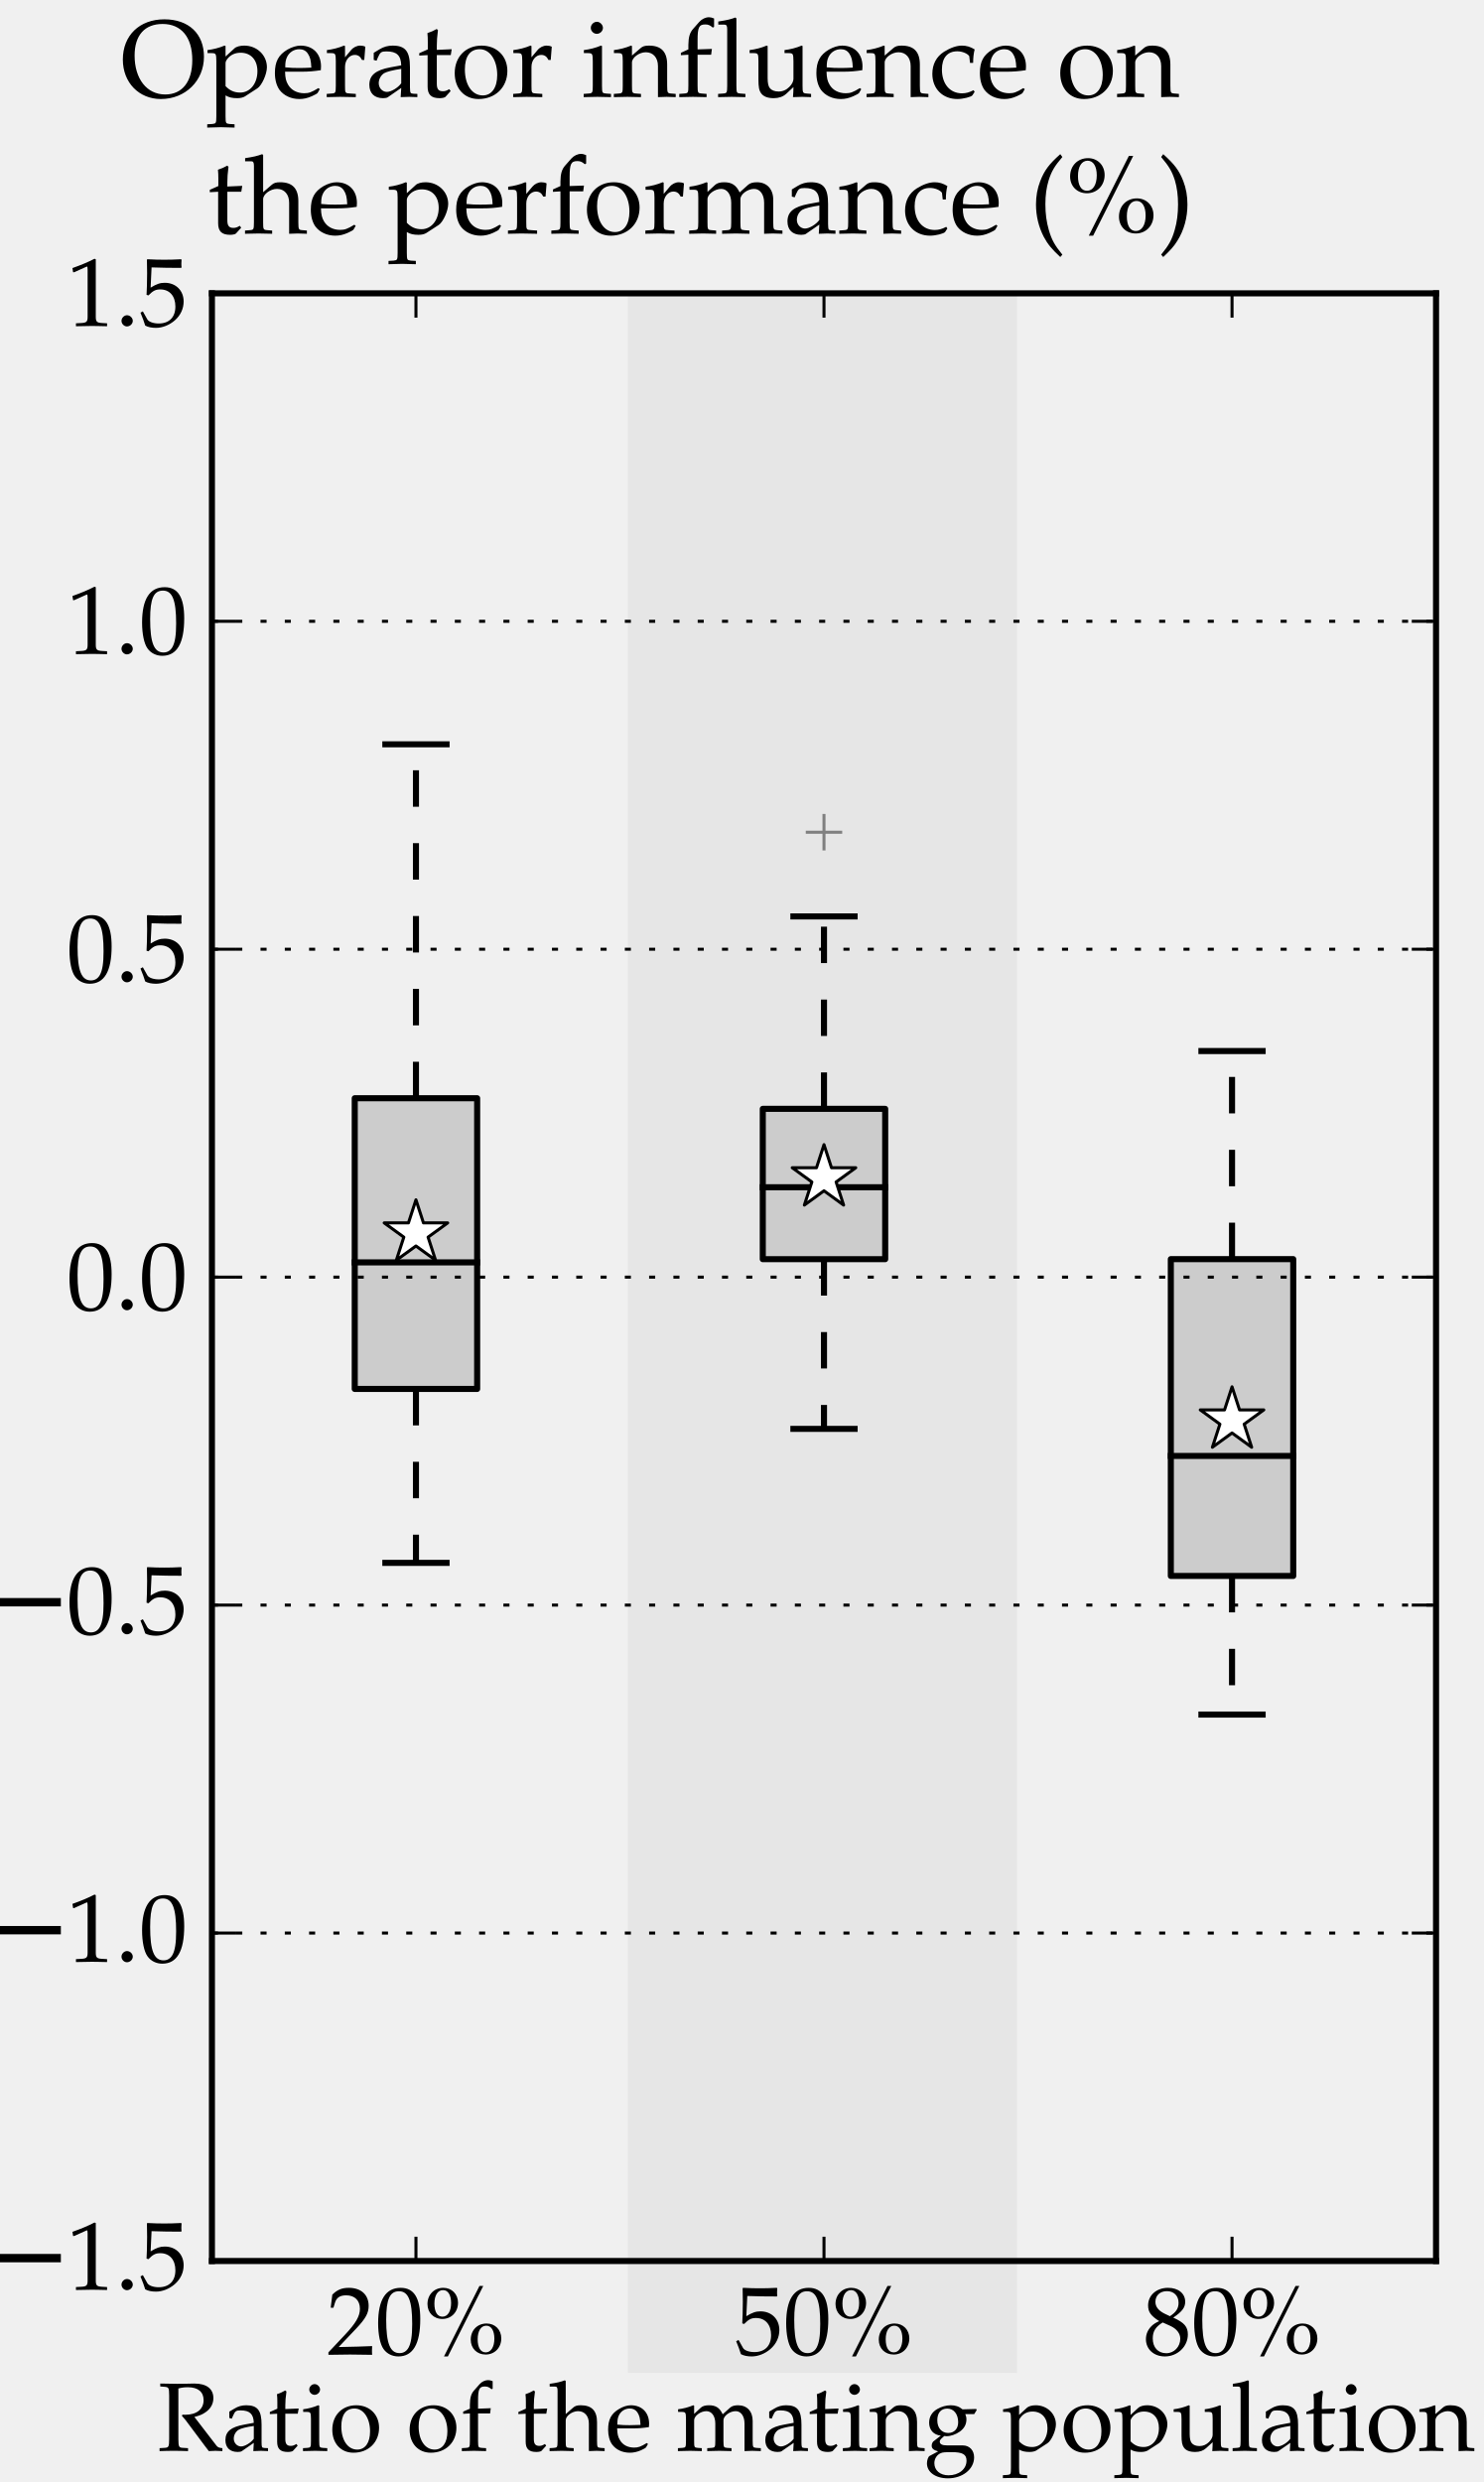
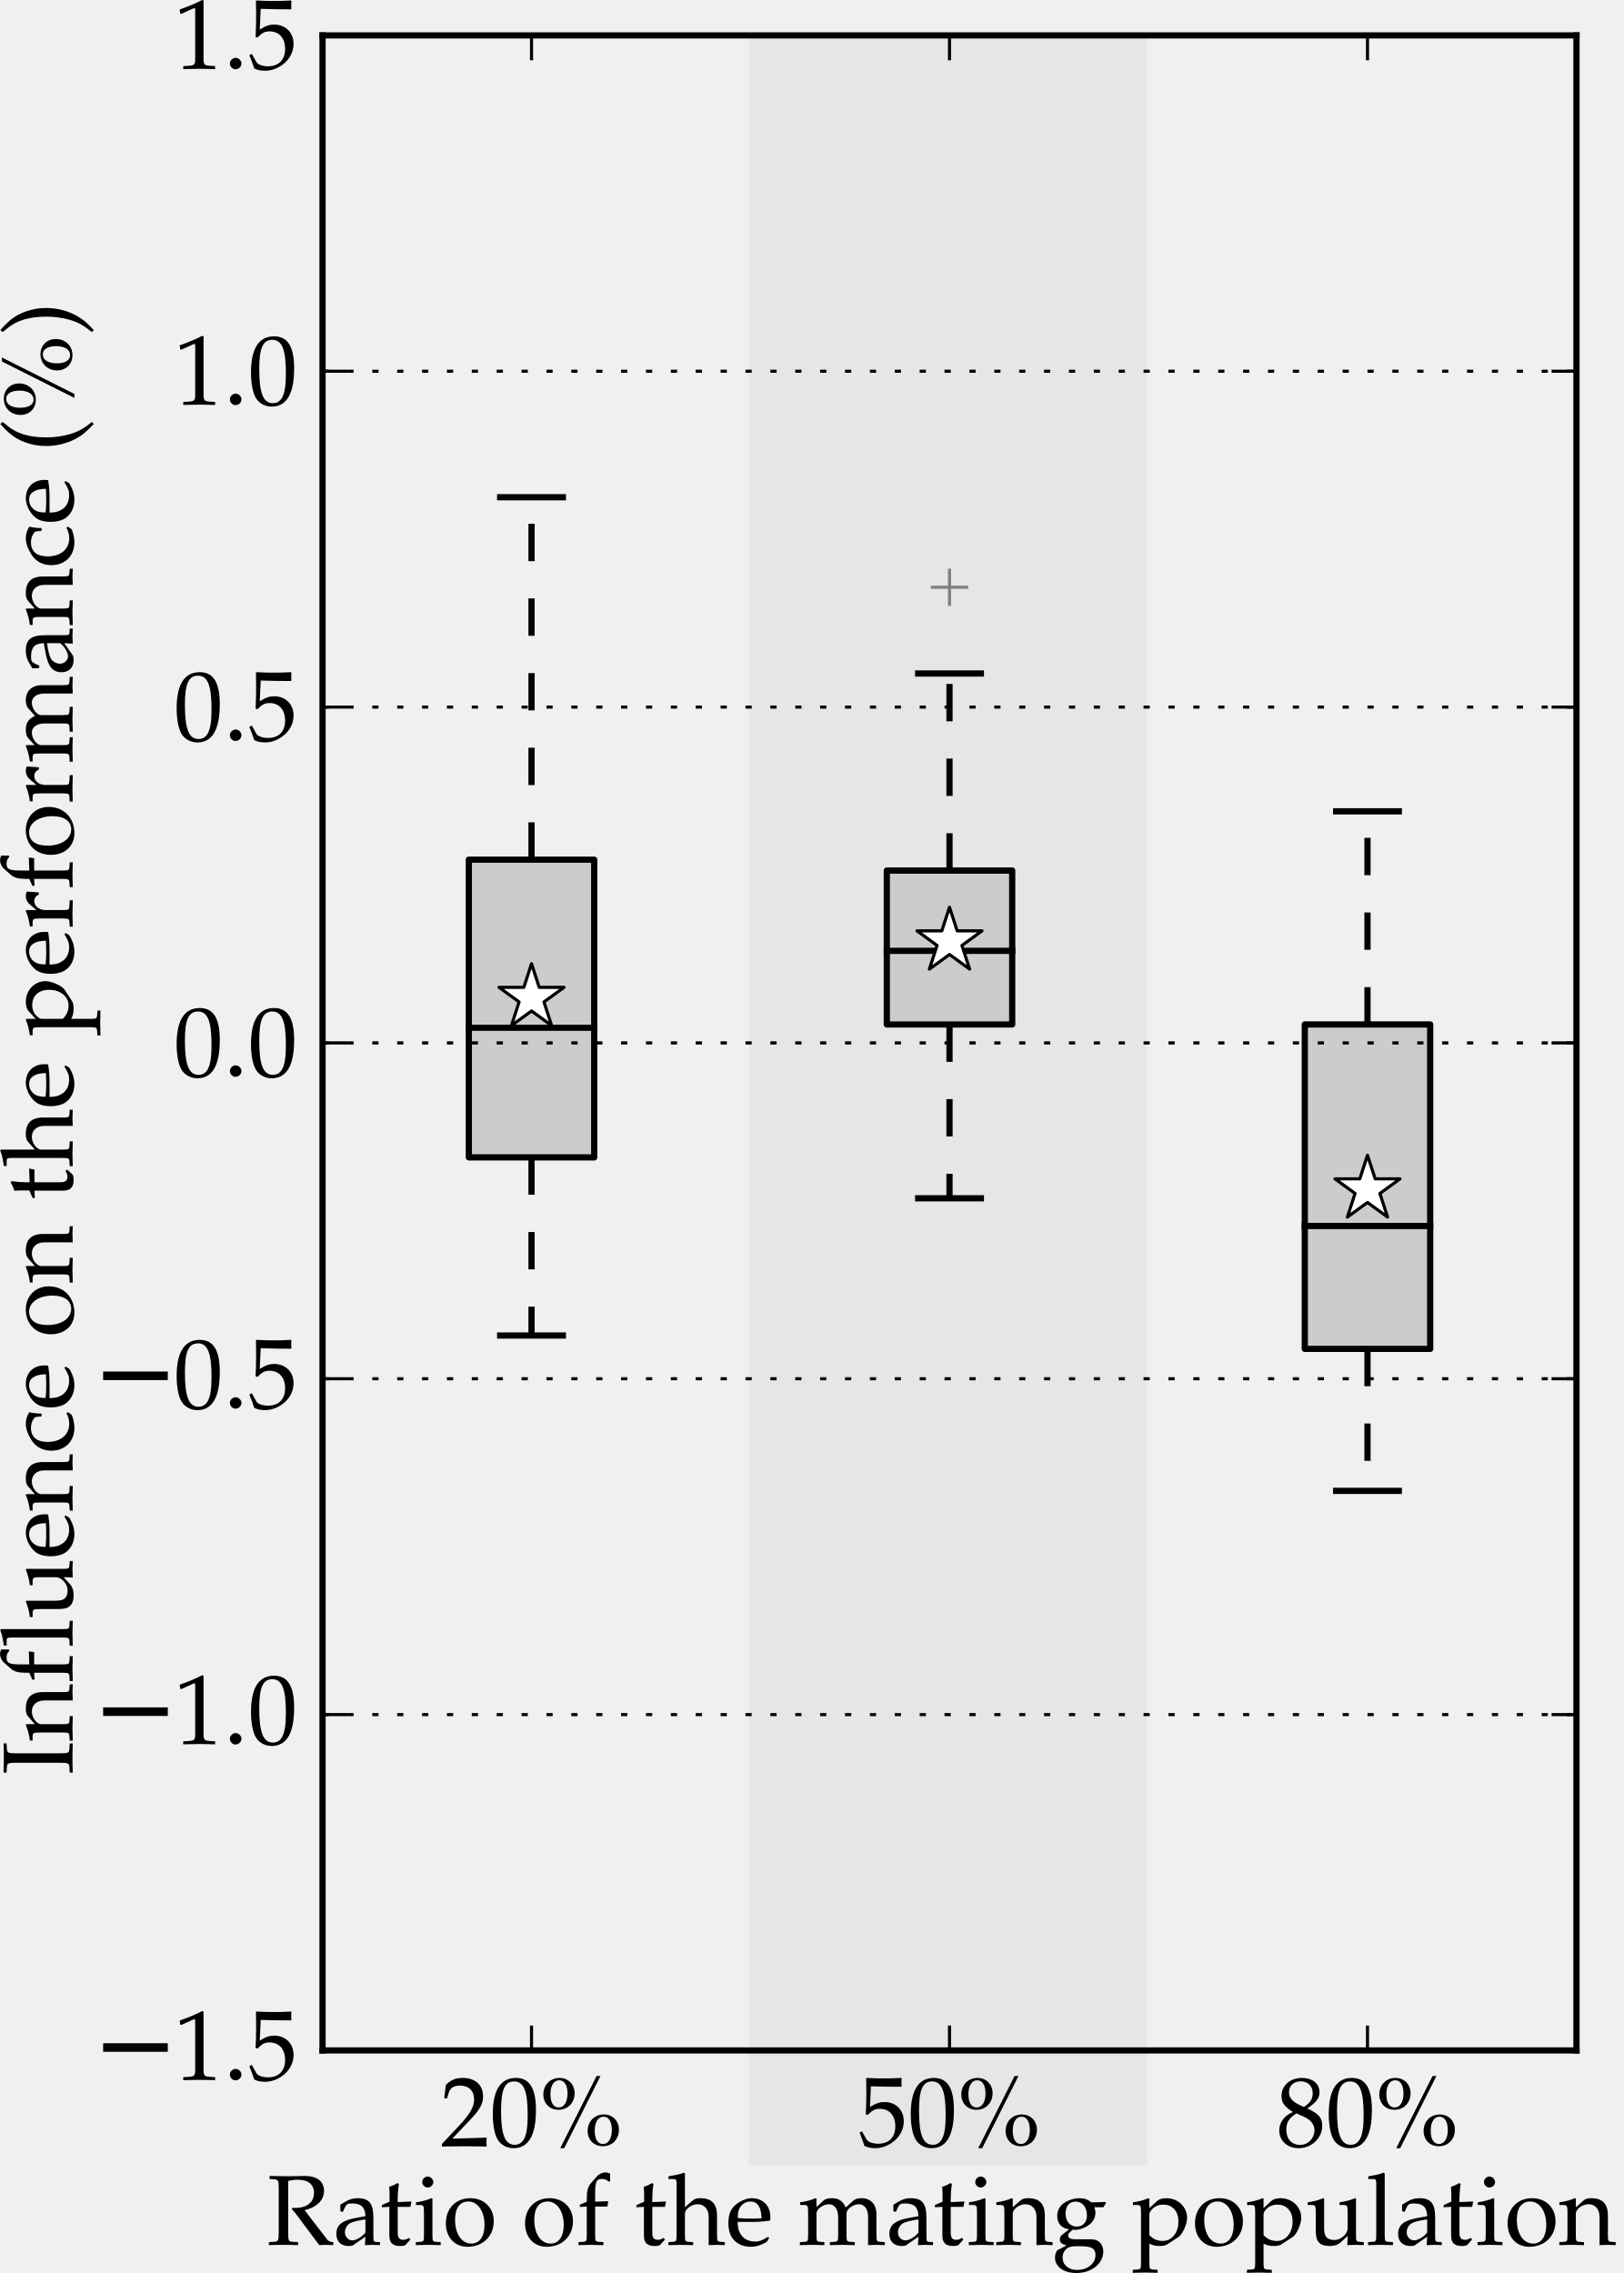
- <svg xmlns="http://www.w3.org/2000/svg" id="svg2" version="1.1" xml:space="preserve" width="305.418" height="510.869" viewBox="0 0 305.418 510.869">
+ <svg xmlns="http://www.w3.org/2000/svg" id="svg2" version="1.1" xml:space="preserve" width="326.247" height="456.846" viewBox="0 0 326.247 456.846">
  <defs id="defs6">
    <clipPath clipPathUnits="userSpaceOnUse" id="clipPath20">
      <path d="m 51.84,43.2 201.6,0 0,324 -201.6,0 0,-324 z" id="path22" />
    </clipPath>
    <clipPath clipPathUnits="userSpaceOnUse" id="clipPath30">
      <path d="m 51.84,43.2 201.6,0 0,324 -201.6,0 0,-324 z" id="path32" />
    </clipPath>
    <clipPath clipPathUnits="userSpaceOnUse" id="clipPath40">
      <path d="m 51.84,43.2 201.6,0 0,324 -201.6,0 0,-324 z" id="path42" />
    </clipPath>
    <clipPath clipPathUnits="userSpaceOnUse" id="clipPath50">
      <path d="m 51.84,43.2 201.6,0 0,324 -201.6,0 0,-324 z" id="path52" />
    </clipPath>
    <clipPath clipPathUnits="userSpaceOnUse" id="clipPath60">
      <path d="m 51.84,43.2 201.6,0 0,324 -201.6,0 0,-324 z" id="path62" />
    </clipPath>
    <clipPath clipPathUnits="userSpaceOnUse" id="clipPath70">
      <path d="m 51.84,43.2 201.6,0 0,324 -201.6,0 0,-324 z" id="path72" />
    </clipPath>
    <clipPath clipPathUnits="userSpaceOnUse" id="clipPath80">
      <path d="m 51.84,43.2 201.6,0 0,324 -201.6,0 0,-324 z" id="path82" />
    </clipPath>
    <clipPath clipPathUnits="userSpaceOnUse" id="clipPath90">
      <path d="m 51.84,43.2 201.6,0 0,324 -201.6,0 0,-324 z" id="path92" />
    </clipPath>
    <clipPath clipPathUnits="userSpaceOnUse" id="clipPath100">
      <path d="m 51.84,43.2 201.6,0 0,324 -201.6,0 0,-324 z" id="path102" />
    </clipPath>
    <clipPath clipPathUnits="userSpaceOnUse" id="clipPath110">
      <path d="m 51.84,43.2 201.6,0 0,324 -201.6,0 0,-324 z" id="path112" />
    </clipPath>
    <clipPath clipPathUnits="userSpaceOnUse" id="clipPath120">
      <path d="m 51.84,43.2 201.6,0 0,324 -201.6,0 0,-324 z" id="path122" />
    </clipPath>
    <clipPath clipPathUnits="userSpaceOnUse" id="clipPath130">
      <path d="m 51.84,43.2 201.6,0 0,324 -201.6,0 0,-324 z" id="path132" />
    </clipPath>
    <clipPath clipPathUnits="userSpaceOnUse" id="clipPath140">
      <path d="m 51.84,43.2 201.6,0 0,324 -201.6,0 0,-324 z" id="path142" />
    </clipPath>
    <clipPath clipPathUnits="userSpaceOnUse" id="clipPath150">
      <path d="m 51.84,43.2 201.6,0 0,324 -201.6,0 0,-324 z" id="path152" />
    </clipPath>
    <clipPath clipPathUnits="userSpaceOnUse" id="clipPath160">
      <path d="m 51.84,43.2 201.6,0 0,324 -201.6,0 0,-324 z" id="path162" />
    </clipPath>
    <clipPath clipPathUnits="userSpaceOnUse" id="clipPath170">
      <path d="m 51.84,43.2 201.6,0 0,324 -201.6,0 0,-324 z" id="path172" />
    </clipPath>
    <clipPath clipPathUnits="userSpaceOnUse" id="clipPath180">
      <path d="m 51.84,43.2 201.6,0 0,324 -201.6,0 0,-324 z" id="path182" />
    </clipPath>
    <clipPath clipPathUnits="userSpaceOnUse" id="clipPath190">
      <path d="m 51.84,43.2 201.6,0 0,324 -201.6,0 0,-324 z" id="path192" />
    </clipPath>
    <clipPath clipPathUnits="userSpaceOnUse" id="clipPath200">
      <path d="m 51.84,43.2 201.6,0 0,324 -201.6,0 0,-324 z" id="path202" />
    </clipPath>
    <clipPath clipPathUnits="userSpaceOnUse" id="clipPath210">
      <path d="m 51.84,43.2 201.6,0 0,324 -201.6,0 0,-324 z" id="path212" />
    </clipPath>
    <clipPath clipPathUnits="userSpaceOnUse" id="clipPath220">
      <path d="m -5.481,-4.7 10.962,0 0,10.45 -10.962,0 0,-10.45 z" id="path222" />
    </clipPath>
    <clipPath clipPathUnits="userSpaceOnUse" id="clipPath232">
      <path d="m -5.481,-4.7 10.962,0 0,10.45 -10.962,0 0,-10.45 z" id="path234" />
    </clipPath>
    <clipPath clipPathUnits="userSpaceOnUse" id="clipPath244">
      <path d="m -5.481,-4.7 10.962,0 0,10.45 -10.962,0 0,-10.45 z" id="path246" />
    </clipPath>
    <clipPath clipPathUnits="userSpaceOnUse" id="clipPath286">
      <path d="m 51.84,43.2 201.6,0 0,324 -201.6,0 0,-324 z" id="path288" />
    </clipPath>
    <clipPath clipPathUnits="userSpaceOnUse" id="clipPath308">
      <path d="m 51.84,43.2 201.6,0 0,324 -201.6,0 0,-324 z" id="path310" />
    </clipPath>
    <clipPath clipPathUnits="userSpaceOnUse" id="clipPath330">
      <path d="m 51.84,43.2 201.6,0 0,324 -201.6,0 0,-324 z" id="path332" />
    </clipPath>
    <clipPath clipPathUnits="userSpaceOnUse" id="clipPath352">
      <path d="m 51.84,43.2 201.6,0 0,324 -201.6,0 0,-324 z" id="path354" />
    </clipPath>
    <clipPath clipPathUnits="userSpaceOnUse" id="clipPath370">
      <path d="m 51.84,43.2 201.6,0 0,324 -201.6,0 0,-324 z" id="path372" />
    </clipPath>
    <clipPath clipPathUnits="userSpaceOnUse" id="clipPath388">
      <path d="m 51.84,43.2 201.6,0 0,324 -201.6,0 0,-324 z" id="path390" />
    </clipPath>
    <clipPath clipPathUnits="userSpaceOnUse" id="clipPath406">
      <path d="m 51.84,43.2 201.6,0 0,324 -201.6,0 0,-324 z" id="path408" />
    </clipPath>
  </defs>
-   <g id="layer1">
+   <g id="layer1" transform="translate(21.19124,-53.26374)">
    <rect style="display:inline;fill:#e6e6e6;fill-opacity:1;stroke:none;stroke-width:2;stroke-linecap:round;stroke-linejoin:round;stroke-miterlimit:4;stroke-dasharray:none" id="rect3685-4" width="80.113" height="428.36" x="129.265" y="60.058" />
  </g>
-   <g id="g10" transform="matrix(1.25,0,0,-1.25,-21.17129,519.3771)">
+   <g id="g10" transform="matrix(1.25,0,0,-1.25,0.01994759,466.1134)">
    <g id="g16">
      <g id="g18" clip-path="url(#clipPath20)">
        <path d="m 75.36,186.793 20.16,0 0,47.871 -20.16,0 0,-47.871 z" style="fill:#cccccc;fill-opacity:1;fill-rule:nonzero;stroke:#000000;stroke-width:1;stroke-linecap:square;stroke-linejoin:round;stroke-miterlimit:10;stroke-dasharray:none;stroke-opacity:1" id="path24" />
      </g>
    </g>
    <g id="g26">
      <g id="g28" clip-path="url(#clipPath30)">
        <path d="m 142.56,208.163 20.16,0 0,24.753 -20.16,0 0,-24.753 z" style="fill:#cccccc;fill-opacity:1;fill-rule:nonzero;stroke:#000000;stroke-width:1;stroke-linecap:square;stroke-linejoin:round;stroke-miterlimit:10;stroke-dasharray:none;stroke-opacity:1" id="path34" />
      </g>
    </g>
    <g id="g36">
      <g id="g38" clip-path="url(#clipPath40)">
        <path d="m 209.76,156.001 20.16,0 0,52.168 -20.16,0 0,-52.168 z" style="fill:#cccccc;fill-opacity:1;fill-rule:nonzero;stroke:#000000;stroke-width:1;stroke-linecap:square;stroke-linejoin:round;stroke-miterlimit:10;stroke-dasharray:none;stroke-opacity:1" id="path44" />
      </g>
    </g>
    <g id="g46">
      <g id="g48" clip-path="url(#clipPath50)">
        <path d="m 85.44,186.793 0,-28.641" style="fill:none;stroke:#000000;stroke-width:1;stroke-linecap:butt;stroke-linejoin:round;stroke-miterlimit:10;stroke-dasharray:6, 6;stroke-dashoffset:0;stroke-opacity:1" id="path54" />
      </g>
    </g>
    <g id="g56">
      <g id="g58" clip-path="url(#clipPath60)">
        <path d="m 85.44,234.664 0,58.277" style="fill:none;stroke:#000000;stroke-width:1;stroke-linecap:butt;stroke-linejoin:round;stroke-miterlimit:10;stroke-dasharray:6, 6;stroke-dashoffset:0;stroke-opacity:1" id="path64" />
      </g>
    </g>
    <g id="g66">
      <g id="g68" clip-path="url(#clipPath70)">
        <path d="m 80.4,292.941 10.08,0" style="fill:none;stroke:#000000;stroke-width:1;stroke-linecap:square;stroke-linejoin:round;stroke-miterlimit:10;stroke-dasharray:none;stroke-opacity:1" id="path74" />
      </g>
    </g>
    <g id="g76">
      <g id="g78" clip-path="url(#clipPath80)">
        <path d="m 80.4,158.153 10.08,0" style="fill:none;stroke:#000000;stroke-width:1;stroke-linecap:square;stroke-linejoin:round;stroke-miterlimit:10;stroke-dasharray:none;stroke-opacity:1" id="path84" />
      </g>
    </g>
    <g id="g86">
      <g id="g88" clip-path="url(#clipPath90)">
        <path d="m 75.36,207.635 20.16,0" style="fill:none;stroke:#000000;stroke-width:1;stroke-linecap:square;stroke-linejoin:round;stroke-miterlimit:10;stroke-dasharray:none;stroke-opacity:1" id="path94" />
      </g>
    </g>
    <g id="g96">
      <g id="g98" clip-path="url(#clipPath100)">
        <path d="m 152.64,208.163 0,-27.945" style="fill:none;stroke:#000000;stroke-width:1;stroke-linecap:butt;stroke-linejoin:round;stroke-miterlimit:10;stroke-dasharray:6, 6;stroke-dashoffset:0;stroke-opacity:1" id="path104" />
      </g>
    </g>
    <g id="g106">
      <g id="g108" clip-path="url(#clipPath110)">
        <path d="m 152.64,232.916 0,31.681" style="fill:none;stroke:#000000;stroke-width:1;stroke-linecap:butt;stroke-linejoin:round;stroke-miterlimit:10;stroke-dasharray:6, 6;stroke-dashoffset:0;stroke-opacity:1" id="path114" />
      </g>
    </g>
    <g id="g116">
      <g id="g118" clip-path="url(#clipPath120)">
        <path d="m 147.6,264.597 10.08,0" style="fill:none;stroke:#000000;stroke-width:1;stroke-linecap:square;stroke-linejoin:round;stroke-miterlimit:10;stroke-dasharray:none;stroke-opacity:1" id="path124" />
      </g>
    </g>
    <g id="g126">
      <g id="g128" clip-path="url(#clipPath130)">
        <path d="m 147.6,180.218 10.08,0" style="fill:none;stroke:#000000;stroke-width:1;stroke-linecap:square;stroke-linejoin:round;stroke-miterlimit:10;stroke-dasharray:none;stroke-opacity:1" id="path134" />
      </g>
    </g>
    <g id="g136">
      <g id="g138" clip-path="url(#clipPath140)">
        <path d="m 142.56,220.004 20.16,0" style="fill:none;stroke:#000000;stroke-width:1;stroke-linecap:square;stroke-linejoin:round;stroke-miterlimit:10;stroke-dasharray:none;stroke-opacity:1" id="path144" />
      </g>
    </g>
    <g id="g146">
      <g id="g148" clip-path="url(#clipPath150)">
        <path d="m 149.64,278.466 6,0 m -3,-3 0,6" style="fill:none;stroke:#808080;stroke-width:0.5;stroke-linecap:butt;stroke-linejoin:round;stroke-miterlimit:10;stroke-dasharray:none;stroke-opacity:1" id="path154" />
      </g>
    </g>
    <g id="g156">
      <g id="g158" clip-path="url(#clipPath160)">
        <path d="m 219.84,156.001 0,-22.827" style="fill:none;stroke:#000000;stroke-width:1;stroke-linecap:butt;stroke-linejoin:round;stroke-miterlimit:10;stroke-dasharray:6, 6;stroke-dashoffset:0;stroke-opacity:1" id="path164" />
      </g>
    </g>
    <g id="g166">
      <g id="g168" clip-path="url(#clipPath170)">
        <path d="m 219.84,208.17 0,34.265" style="fill:none;stroke:#000000;stroke-width:1;stroke-linecap:butt;stroke-linejoin:round;stroke-miterlimit:10;stroke-dasharray:6, 6;stroke-dashoffset:0;stroke-opacity:1" id="path174" />
      </g>
    </g>
    <g id="g176">
      <g id="g178" clip-path="url(#clipPath180)">
        <path d="m 214.8,242.435 10.08,0" style="fill:none;stroke:#000000;stroke-width:1;stroke-linecap:square;stroke-linejoin:round;stroke-miterlimit:10;stroke-dasharray:none;stroke-opacity:1" id="path184" />
      </g>
    </g>
    <g id="g186">
      <g id="g188" clip-path="url(#clipPath190)">
        <path d="m 214.8,133.174 10.08,0" style="fill:none;stroke:#000000;stroke-width:1;stroke-linecap:square;stroke-linejoin:round;stroke-miterlimit:10;stroke-dasharray:none;stroke-opacity:1" id="path194" />
      </g>
    </g>
    <g id="g196">
      <g id="g198" clip-path="url(#clipPath200)">
        <path d="m 209.76,175.76 20.16,0" style="fill:none;stroke:#000000;stroke-width:1;stroke-linecap:square;stroke-linejoin:round;stroke-miterlimit:10;stroke-dasharray:none;stroke-opacity:1" id="path204" />
      </g>
    </g>
    <g id="g206">
      <g id="g208" clip-path="url(#clipPath210)">
        <g id="g214" transform="translate(85.44,212.4363)">
          <g id="g216">
            <g id="g218" clip-path="url(#clipPath220)">
              <path d="m 0,5.5 -1.235,-3.8 -3.996,1e-7 3.233,-2.349 L -3.233,-4.45 0,-2.101 3.233,-4.45 1.998,-0.649 5.231,1.7 1.235,1.7 0,5.5 Z" style="fill:#ffffff;fill-opacity:1;fill-rule:nonzero;stroke:#000000;stroke-width:0.5;stroke-linecap:butt;stroke-linejoin:round;stroke-miterlimit:10;stroke-dasharray:none;stroke-opacity:1" id="path224" />
            </g>
          </g>
          <g id="g226" transform="translate(67.2,9.083302)">
            <g id="g228">
              <g id="g230" clip-path="url(#clipPath232)">
                <path d="m 0,5.5 -1.235,-3.8 -3.996,1e-7 3.233,-2.349 L -3.233,-4.45 0,-2.101 3.233,-4.45 1.998,-0.649 5.231,1.7 1.235,1.7 0,5.5 Z" style="fill:#ffffff;fill-opacity:1;fill-rule:nonzero;stroke:#000000;stroke-width:0.5;stroke-linecap:butt;stroke-linejoin:round;stroke-miterlimit:10;stroke-dasharray:none;stroke-opacity:1" id="path236" />
              </g>
            </g>
            <g id="g238" transform="translate(67.2,-39.87541)">
              <g id="g240">
                <g id="g242" clip-path="url(#clipPath244)">
                  <path d="m 0,5.5 -1.235,-3.8 -3.996,1e-7 3.233,-2.349 L -3.233,-4.45 0,-2.101 3.233,-4.45 1.998,-0.649 5.231,1.7 1.235,1.7 0,5.5 Z" style="fill:#ffffff;fill-opacity:1;fill-rule:nonzero;stroke:#000000;stroke-width:0.5;stroke-linecap:butt;stroke-linejoin:round;stroke-miterlimit:10;stroke-dasharray:none;stroke-opacity:1" id="path248" />
                </g>
              </g>
            </g>
          </g>
        </g>
      </g>
    </g>
    <path d="m 85.44,43.2 0,4" style="fill:none;stroke:#000000;stroke-width:0.5;stroke-linecap:butt;stroke-linejoin:round;stroke-miterlimit:10;stroke-dasharray:none;stroke-opacity:1" id="path250" />
    <path d="m 85.44,367.2 0,-4" style="fill:none;stroke:#000000;stroke-width:0.5;stroke-linecap:butt;stroke-linejoin:round;stroke-miterlimit:10;stroke-dasharray:none;stroke-opacity:1" id="path252" />
    <text transform="matrix(1,0,0,-1,70.77508,27.79482)" style="font-variant:normal;font-size:15.94px;font-family:'URW Palladio L';-inkscape-font-specification:URWPalladioL-Roma;writing-mode:lr-tb;fill:#000000;fill-opacity:1;fill-rule:nonzero;stroke:none" id="text254">
      <tspan x="0 7.97 15.94" y="0" id="tspan256">20%</tspan>
    </text>
    <path d="m 152.64,43.2 0,4" style="fill:none;stroke:#000000;stroke-width:0.5;stroke-linecap:butt;stroke-linejoin:round;stroke-miterlimit:10;stroke-dasharray:none;stroke-opacity:1" id="path258" />
    <path d="m 152.64,367.2 0,-4" style="fill:none;stroke:#000000;stroke-width:0.5;stroke-linecap:butt;stroke-linejoin:round;stroke-miterlimit:10;stroke-dasharray:none;stroke-opacity:1" id="path260" />
    <text transform="matrix(1,0,0,-1,137.9751,27.79482)" style="font-variant:normal;font-size:15.94px;font-family:'URW Palladio L';-inkscape-font-specification:URWPalladioL-Roma;writing-mode:lr-tb;fill:#000000;fill-opacity:1;fill-rule:nonzero;stroke:none" id="text262">
      <tspan x="0 7.97 15.94" y="0" id="tspan264">50%</tspan>
    </text>
    <path d="m 219.84,43.2 0,4" style="fill:none;stroke:#000000;stroke-width:0.5;stroke-linecap:butt;stroke-linejoin:round;stroke-miterlimit:10;stroke-dasharray:none;stroke-opacity:1" id="path266" />
    <path d="m 219.84,367.2 0,-4" style="fill:none;stroke:#000000;stroke-width:0.5;stroke-linecap:butt;stroke-linejoin:round;stroke-miterlimit:10;stroke-dasharray:none;stroke-opacity:1" id="path268" />
    <text transform="matrix(1,0,0,-1,205.1751,27.79482)" style="font-variant:normal;font-size:15.94px;font-family:'URW Palladio L';-inkscape-font-specification:URWPalladioL-Roma;writing-mode:lr-tb;fill:#000000;fill-opacity:1;fill-rule:nonzero;stroke:none" id="text270">
      <tspan x="0 7.97 15.94" y="0" id="tspan272">80%</tspan>
    </text>
    <g id="g282">
      <g id="g284" clip-path="url(#clipPath286)">
        <path d="m 51.84,43.2 201.6,0" style="fill:none;stroke:#000000;stroke-width:0.5;stroke-linecap:butt;stroke-linejoin:round;stroke-miterlimit:10;stroke-dasharray:1, 3;stroke-dashoffset:0;stroke-opacity:1" id="path290" />
      </g>
    </g>
    <path d="m 51.84,43.2 4,0" style="fill:none;stroke:#000000;stroke-width:0.5;stroke-linecap:butt;stroke-linejoin:round;stroke-miterlimit:10;stroke-dasharray:none;stroke-opacity:1" id="path292" />
    <path d="m 253.44,43.2 -4,0" style="fill:none;stroke:#000000;stroke-width:0.5;stroke-linecap:butt;stroke-linejoin:round;stroke-miterlimit:10;stroke-dasharray:none;stroke-opacity:1" id="path294" />
    <text transform="matrix(1,0,0,-1,14.80405,38.46847)" style="font-style:italic;font-variant:normal;font-weight:normal;font-size:16.61px;font-family:'Computer Modern';-inkscape-font-specification:CMSY10;writing-mode:lr-tb;fill:#000000;fill-opacity:1;fill-rule:nonzero;stroke:none" id="text296">
      <tspan x="0" y="0" id="tspan298">−</tspan>
    </text>
    <text transform="matrix(1,0,0,-1,27.91472,38.46847)" style="font-variant:normal;font-size:15.94px;font-family:'URW Palladio L';-inkscape-font-specification:URWPalladioL-Roma;writing-mode:lr-tb;fill:#000000;fill-opacity:1;fill-rule:nonzero;stroke:none" id="text300">
      <tspan x="0 7.97 11.955" y="0" id="tspan302">1.5</tspan>
    </text>
    <g id="g304">
      <g id="g306" clip-path="url(#clipPath308)">
        <path d="m 51.84,97.2 201.6,0" style="fill:none;stroke:#000000;stroke-width:0.5;stroke-linecap:butt;stroke-linejoin:round;stroke-miterlimit:10;stroke-dasharray:1, 3;stroke-dashoffset:0;stroke-opacity:1" id="path312" />
      </g>
    </g>
    <path d="m 51.84,97.2 4,0" style="fill:none;stroke:#000000;stroke-width:0.5;stroke-linecap:butt;stroke-linejoin:round;stroke-miterlimit:10;stroke-dasharray:none;stroke-opacity:1" id="path314" />
    <path d="m 253.44,97.2 -4,0" style="fill:none;stroke:#000000;stroke-width:0.5;stroke-linecap:butt;stroke-linejoin:round;stroke-miterlimit:10;stroke-dasharray:none;stroke-opacity:1" id="path316" />
    <text transform="matrix(1,0,0,-1,14.80405,92.46847)" style="font-style:italic;font-variant:normal;font-weight:normal;font-size:16.61px;font-family:'Computer Modern';-inkscape-font-specification:CMSY10;writing-mode:lr-tb;fill:#000000;fill-opacity:1;fill-rule:nonzero;stroke:none" id="text318">
      <tspan x="0" y="0" id="tspan320">−</tspan>
    </text>
    <text transform="matrix(1,0,0,-1,27.91472,92.46847)" style="font-variant:normal;font-size:15.94px;font-family:'URW Palladio L';-inkscape-font-specification:URWPalladioL-Roma;writing-mode:lr-tb;fill:#000000;fill-opacity:1;fill-rule:nonzero;stroke:none" id="text322">
      <tspan x="0 7.97 11.955" y="0" id="tspan324">1.0</tspan>
    </text>
    <g id="g326">
      <g id="g328" clip-path="url(#clipPath330)">
        <path d="m 51.84,151.2 201.6,0" style="fill:none;stroke:#000000;stroke-width:0.5;stroke-linecap:butt;stroke-linejoin:round;stroke-miterlimit:10;stroke-dasharray:1, 3;stroke-dashoffset:0;stroke-opacity:1" id="path334" />
      </g>
    </g>
    <path d="m 51.84,151.2 4,0" style="fill:none;stroke:#000000;stroke-width:0.5;stroke-linecap:butt;stroke-linejoin:round;stroke-miterlimit:10;stroke-dasharray:none;stroke-opacity:1" id="path336" />
    <path d="m 253.44,151.2 -4,0" style="fill:none;stroke:#000000;stroke-width:0.5;stroke-linecap:butt;stroke-linejoin:round;stroke-miterlimit:10;stroke-dasharray:none;stroke-opacity:1" id="path338" />
    <text transform="matrix(1,0,0,-1,14.80405,146.4685)" style="font-style:italic;font-variant:normal;font-weight:normal;font-size:16.61px;font-family:'Computer Modern';-inkscape-font-specification:CMSY10;writing-mode:lr-tb;fill:#000000;fill-opacity:1;fill-rule:nonzero;stroke:none" id="text340">
      <tspan x="0" y="0" id="tspan342">−</tspan>
    </text>
    <text transform="matrix(1,0,0,-1,27.91472,146.4685)" style="font-variant:normal;font-size:15.94px;font-family:'URW Palladio L';-inkscape-font-specification:URWPalladioL-Roma;writing-mode:lr-tb;fill:#000000;fill-opacity:1;fill-rule:nonzero;stroke:none" id="text344">
      <tspan x="0 7.97 11.955" y="0" id="tspan346">0.5</tspan>
    </text>
    <g id="g348">
      <g id="g350" clip-path="url(#clipPath352)">
        <path d="m 51.84,205.2 201.6,0" style="fill:none;stroke:#000000;stroke-width:0.5;stroke-linecap:butt;stroke-linejoin:round;stroke-miterlimit:10;stroke-dasharray:1, 3;stroke-dashoffset:0;stroke-opacity:1" id="path356" />
      </g>
    </g>
    <path d="m 51.84,205.2 4,0" style="fill:none;stroke:#000000;stroke-width:0.5;stroke-linecap:butt;stroke-linejoin:round;stroke-miterlimit:10;stroke-dasharray:none;stroke-opacity:1" id="path358" />
    <path d="m 253.44,205.2 -4,0" style="fill:none;stroke:#000000;stroke-width:0.5;stroke-linecap:butt;stroke-linejoin:round;stroke-miterlimit:10;stroke-dasharray:none;stroke-opacity:1" id="path360" />
    <text transform="matrix(1,0,0,-1,27.91472,199.8282)" style="font-variant:normal;font-size:15.94px;font-family:'URW Palladio L';-inkscape-font-specification:URWPalladioL-Roma;writing-mode:lr-tb;fill:#000000;fill-opacity:1;fill-rule:nonzero;stroke:none" id="text362">
      <tspan x="0 7.97 11.955" y="0" id="tspan364">0.0</tspan>
    </text>
    <g id="g366">
      <g id="g368" clip-path="url(#clipPath370)">
        <path d="m 51.84,259.2 201.6,0" style="fill:none;stroke:#000000;stroke-width:0.5;stroke-linecap:butt;stroke-linejoin:round;stroke-miterlimit:10;stroke-dasharray:1, 3;stroke-dashoffset:0;stroke-opacity:1" id="path374" />
      </g>
    </g>
    <path d="m 51.84,259.2 4,0" style="fill:none;stroke:#000000;stroke-width:0.5;stroke-linecap:butt;stroke-linejoin:round;stroke-miterlimit:10;stroke-dasharray:none;stroke-opacity:1" id="path376" />
    <path d="m 253.44,259.2 -4,0" style="fill:none;stroke:#000000;stroke-width:0.5;stroke-linecap:butt;stroke-linejoin:round;stroke-miterlimit:10;stroke-dasharray:none;stroke-opacity:1" id="path378" />
    <text transform="matrix(1,0,0,-1,27.91472,253.8282)" style="font-variant:normal;font-size:15.94px;font-family:'URW Palladio L';-inkscape-font-specification:URWPalladioL-Roma;writing-mode:lr-tb;fill:#000000;fill-opacity:1;fill-rule:nonzero;stroke:none" id="text380">
      <tspan x="0 7.97 11.955" y="0" id="tspan382">0.5</tspan>
    </text>
    <g id="g384">
      <g id="g386" clip-path="url(#clipPath388)">
        <path d="m 51.84,313.2 201.6,0" style="fill:none;stroke:#000000;stroke-width:0.5;stroke-linecap:butt;stroke-linejoin:round;stroke-miterlimit:10;stroke-dasharray:1, 3;stroke-dashoffset:0;stroke-opacity:1" id="path392" />
      </g>
    </g>
    <path d="m 51.84,313.2 4,0" style="fill:none;stroke:#000000;stroke-width:0.5;stroke-linecap:butt;stroke-linejoin:round;stroke-miterlimit:10;stroke-dasharray:none;stroke-opacity:1" id="path394" />
    <path d="m 253.44,313.2 -4,0" style="fill:none;stroke:#000000;stroke-width:0.5;stroke-linecap:butt;stroke-linejoin:round;stroke-miterlimit:10;stroke-dasharray:none;stroke-opacity:1" id="path396" />
    <text transform="matrix(1,0,0,-1,27.91472,307.8282)" style="font-variant:normal;font-size:15.94px;font-family:'URW Palladio L';-inkscape-font-specification:URWPalladioL-Roma;writing-mode:lr-tb;fill:#000000;fill-opacity:1;fill-rule:nonzero;stroke:none" id="text398">
      <tspan x="0 7.97 11.955" y="0" id="tspan400">1.0</tspan>
    </text>
    <g id="g402">
      <g id="g404" clip-path="url(#clipPath406)">
        <path d="m 51.84,367.2 201.6,0" style="fill:none;stroke:#000000;stroke-width:0.5;stroke-linecap:butt;stroke-linejoin:round;stroke-miterlimit:10;stroke-dasharray:1, 3;stroke-dashoffset:0;stroke-opacity:1" id="path410" />
      </g>
    </g>
    <path d="m 51.84,367.2 4,0" style="fill:none;stroke:#000000;stroke-width:0.5;stroke-linecap:butt;stroke-linejoin:round;stroke-miterlimit:10;stroke-dasharray:none;stroke-opacity:1" id="path412" />
    <path d="m 253.44,367.2 -4,0" style="fill:none;stroke:#000000;stroke-width:0.5;stroke-linecap:butt;stroke-linejoin:round;stroke-miterlimit:10;stroke-dasharray:none;stroke-opacity:1" id="path414" />
    <text transform="matrix(1,0,0,-1,27.91472,361.8282)" style="font-variant:normal;font-size:15.94px;font-family:'URW Palladio L';-inkscape-font-specification:URWPalladioL-Roma;writing-mode:lr-tb;fill:#000000;fill-opacity:1;fill-rule:nonzero;stroke:none" id="text416">
      <tspan x="0 7.97 11.955" y="0" id="tspan418">1.5</tspan>
    </text>
    <path d="m 51.84,367.2 201.6,0" style="fill:none;stroke:#000000;stroke-width:1;stroke-linecap:square;stroke-linejoin:round;stroke-miterlimit:10;stroke-dasharray:none;stroke-opacity:1" id="path420" />
    <path d="m 253.44,43.2 0,324" style="fill:none;stroke:#000000;stroke-width:1;stroke-linecap:square;stroke-linejoin:round;stroke-miterlimit:10;stroke-dasharray:none;stroke-opacity:1" id="path422" />
    <path d="m 51.84,43.2 201.6,0" style="fill:none;stroke:#000000;stroke-width:1;stroke-linecap:square;stroke-linejoin:round;stroke-miterlimit:10;stroke-dasharray:none;stroke-opacity:1" id="path424" />
    <path d="m 51.84,43.2 0,324" style="fill:none;stroke:#000000;stroke-width:1;stroke-linecap:square;stroke-linejoin:round;stroke-miterlimit:10;stroke-dasharray:none;stroke-opacity:1" id="path426" />
-     <text xml:space="preserve" style="font-style:normal;font-weight:normal;font-size:32px;line-height:125%;font-family:sans-serif;text-align:center;letter-spacing:0px;word-spacing:0px;text-anchor:middle;display:inline;fill:#000000;fill-opacity:1;stroke:none;stroke-width:1px;stroke-linecap:butt;stroke-linejoin:miter;stroke-opacity:1" x="153.144" y="-399.556" id="text4487" transform="scale(1,-1)">
-       <tspan id="tspan4489" x="155.394" y="-399.556" style="font-style:normal;font-variant:normal;font-weight:normal;font-stretch:normal;font-size:18px;font-family:'URW Palladio L';-inkscape-font-specification:'URW Palladio L';text-align:center;text-anchor:middle">Operator influence on </tspan>
-       <tspan x="153.144" y="-377.056" style="font-style:normal;font-variant:normal;font-weight:normal;font-stretch:normal;font-size:18px;font-family:'URW Palladio L';-inkscape-font-specification:'URW Palladio L';text-align:center;text-anchor:middle" id="tspan3613">the performance (%)</tspan>
-     </text>
    <text xml:space="preserve" style="font-style:normal;font-weight:normal;font-size:32px;line-height:125%;font-family:sans-serif;letter-spacing:0px;word-spacing:0px;display:inline;fill:#000000;fill-opacity:1;stroke:none;stroke-width:1px;stroke-linecap:butt;stroke-linejoin:miter;stroke-opacity:1" x="42.861" y="-11.942" id="text4491" transform="scale(1,-1)">
      <tspan id="tspan4493" x="42.861" y="-11.942" style="font-style:normal;font-variant:normal;font-weight:normal;font-stretch:normal;font-size:16px;font-family:'URW Palladio L';-inkscape-font-specification:'URW Palladio L'">Ratio of the mating population</tspan>
    </text>
+     <text xml:space="preserve" style="font-style:normal;font-weight:normal;font-size:32px;line-height:125%;font-family:sans-serif;letter-spacing:0px;word-spacing:0px;display:inline;fill:#000000;fill-opacity:1;stroke:none;stroke-width:1px;stroke-linecap:butt;stroke-linejoin:miter;stroke-opacity:1" x="87.52" y="11.632" id="text4491-3" transform="matrix(0,1,1,0,0,0)">
+       <tspan id="tspan4493-7" x="87.52" y="11.632" style="font-style:normal;font-variant:normal;font-weight:normal;font-stretch:normal;font-size:16px;font-family:'URW Palladio L';-inkscape-font-specification:'URW Palladio L'">Influence on the performance (%)</tspan>
+     </text>
  </g>
</svg>
